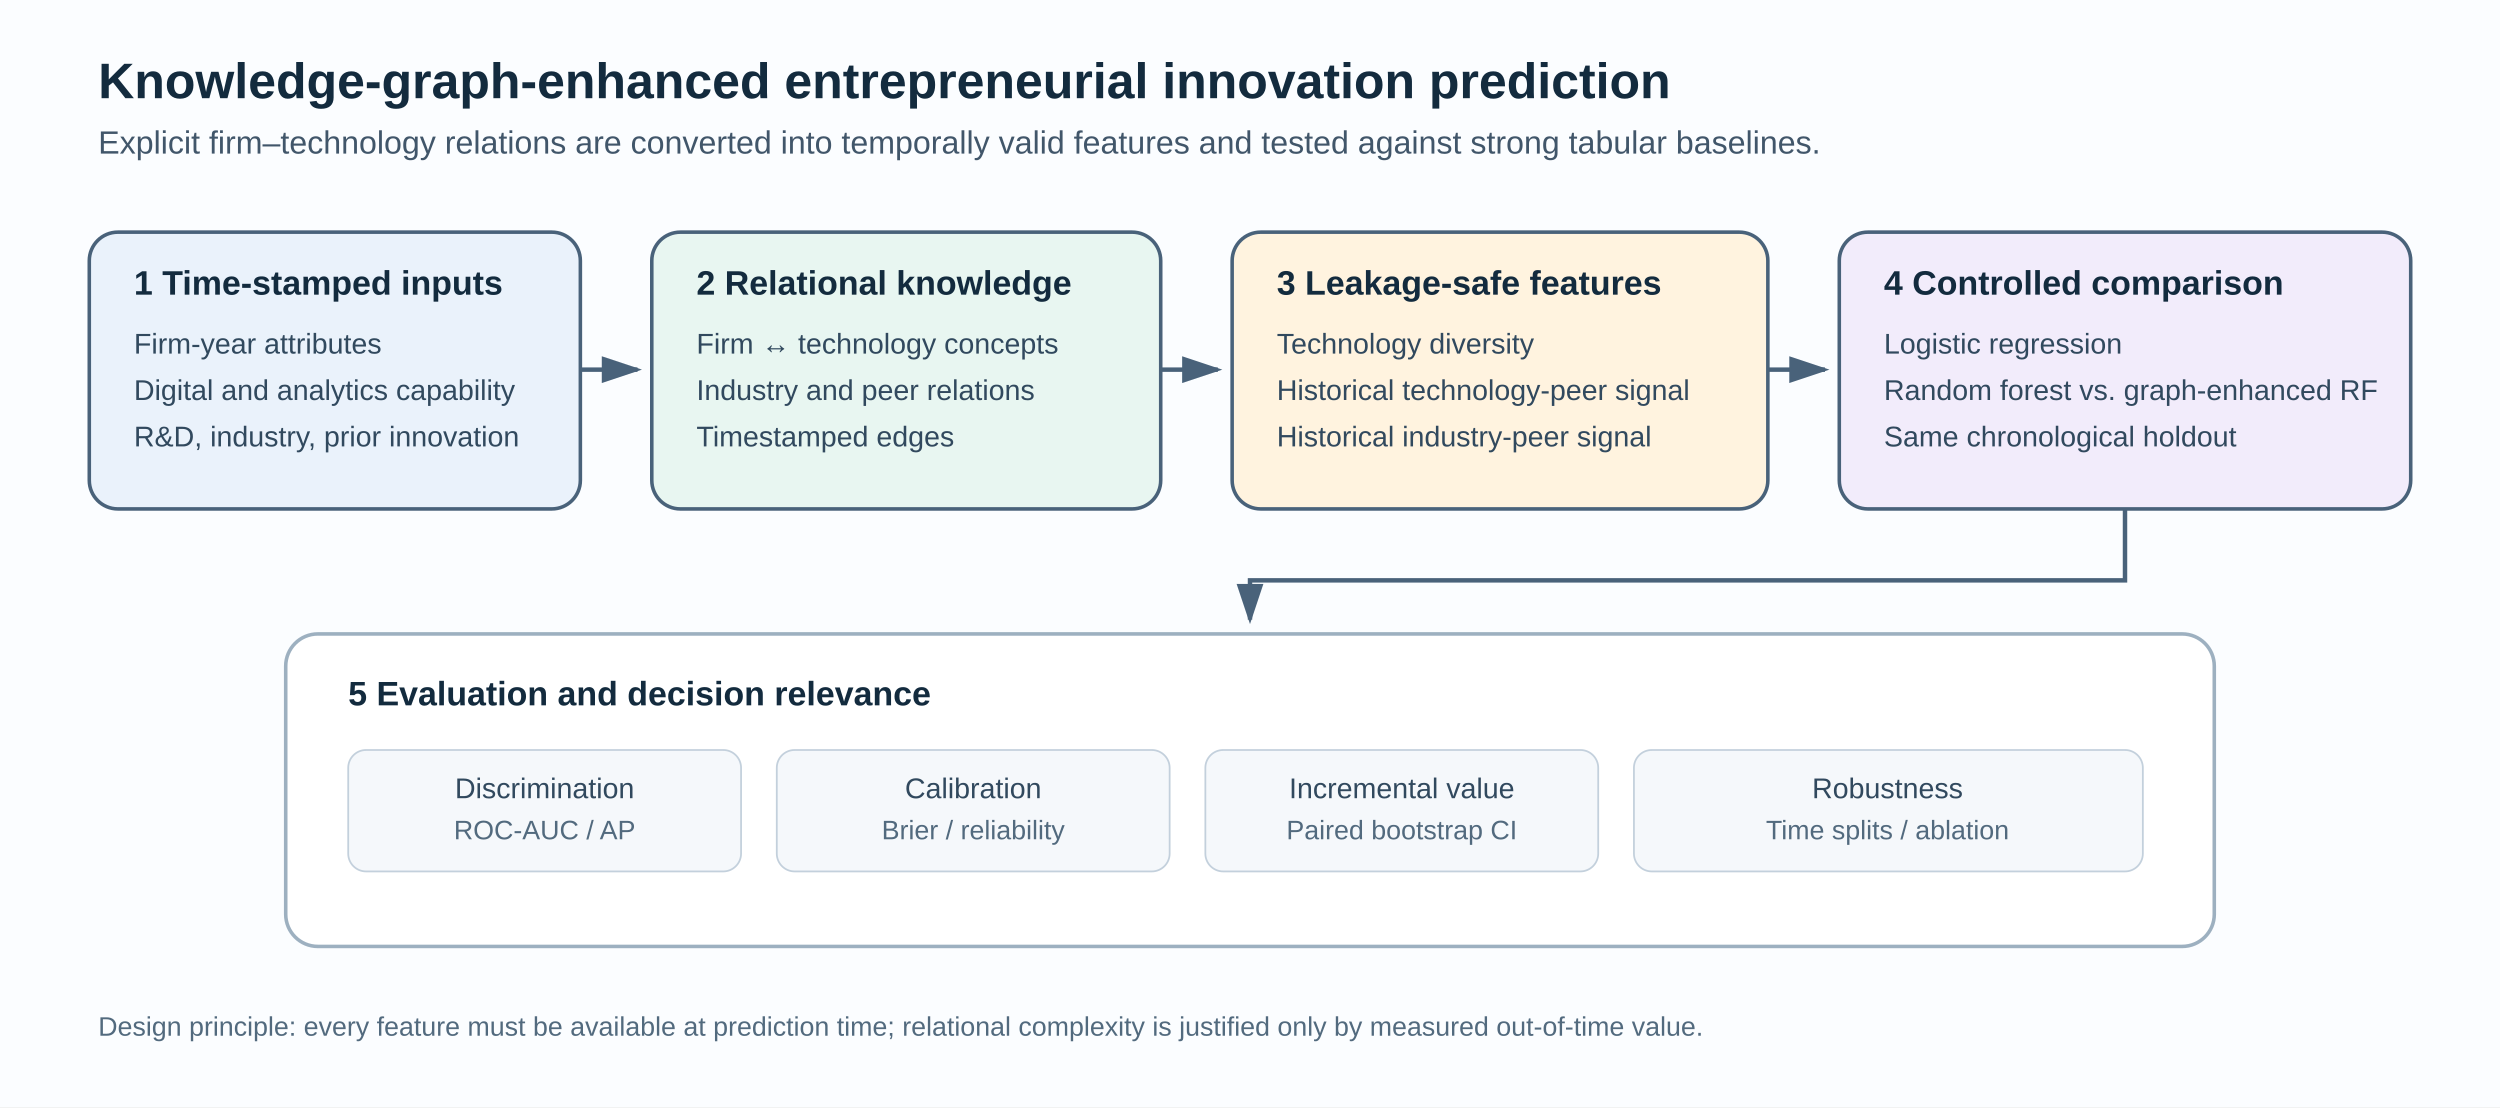
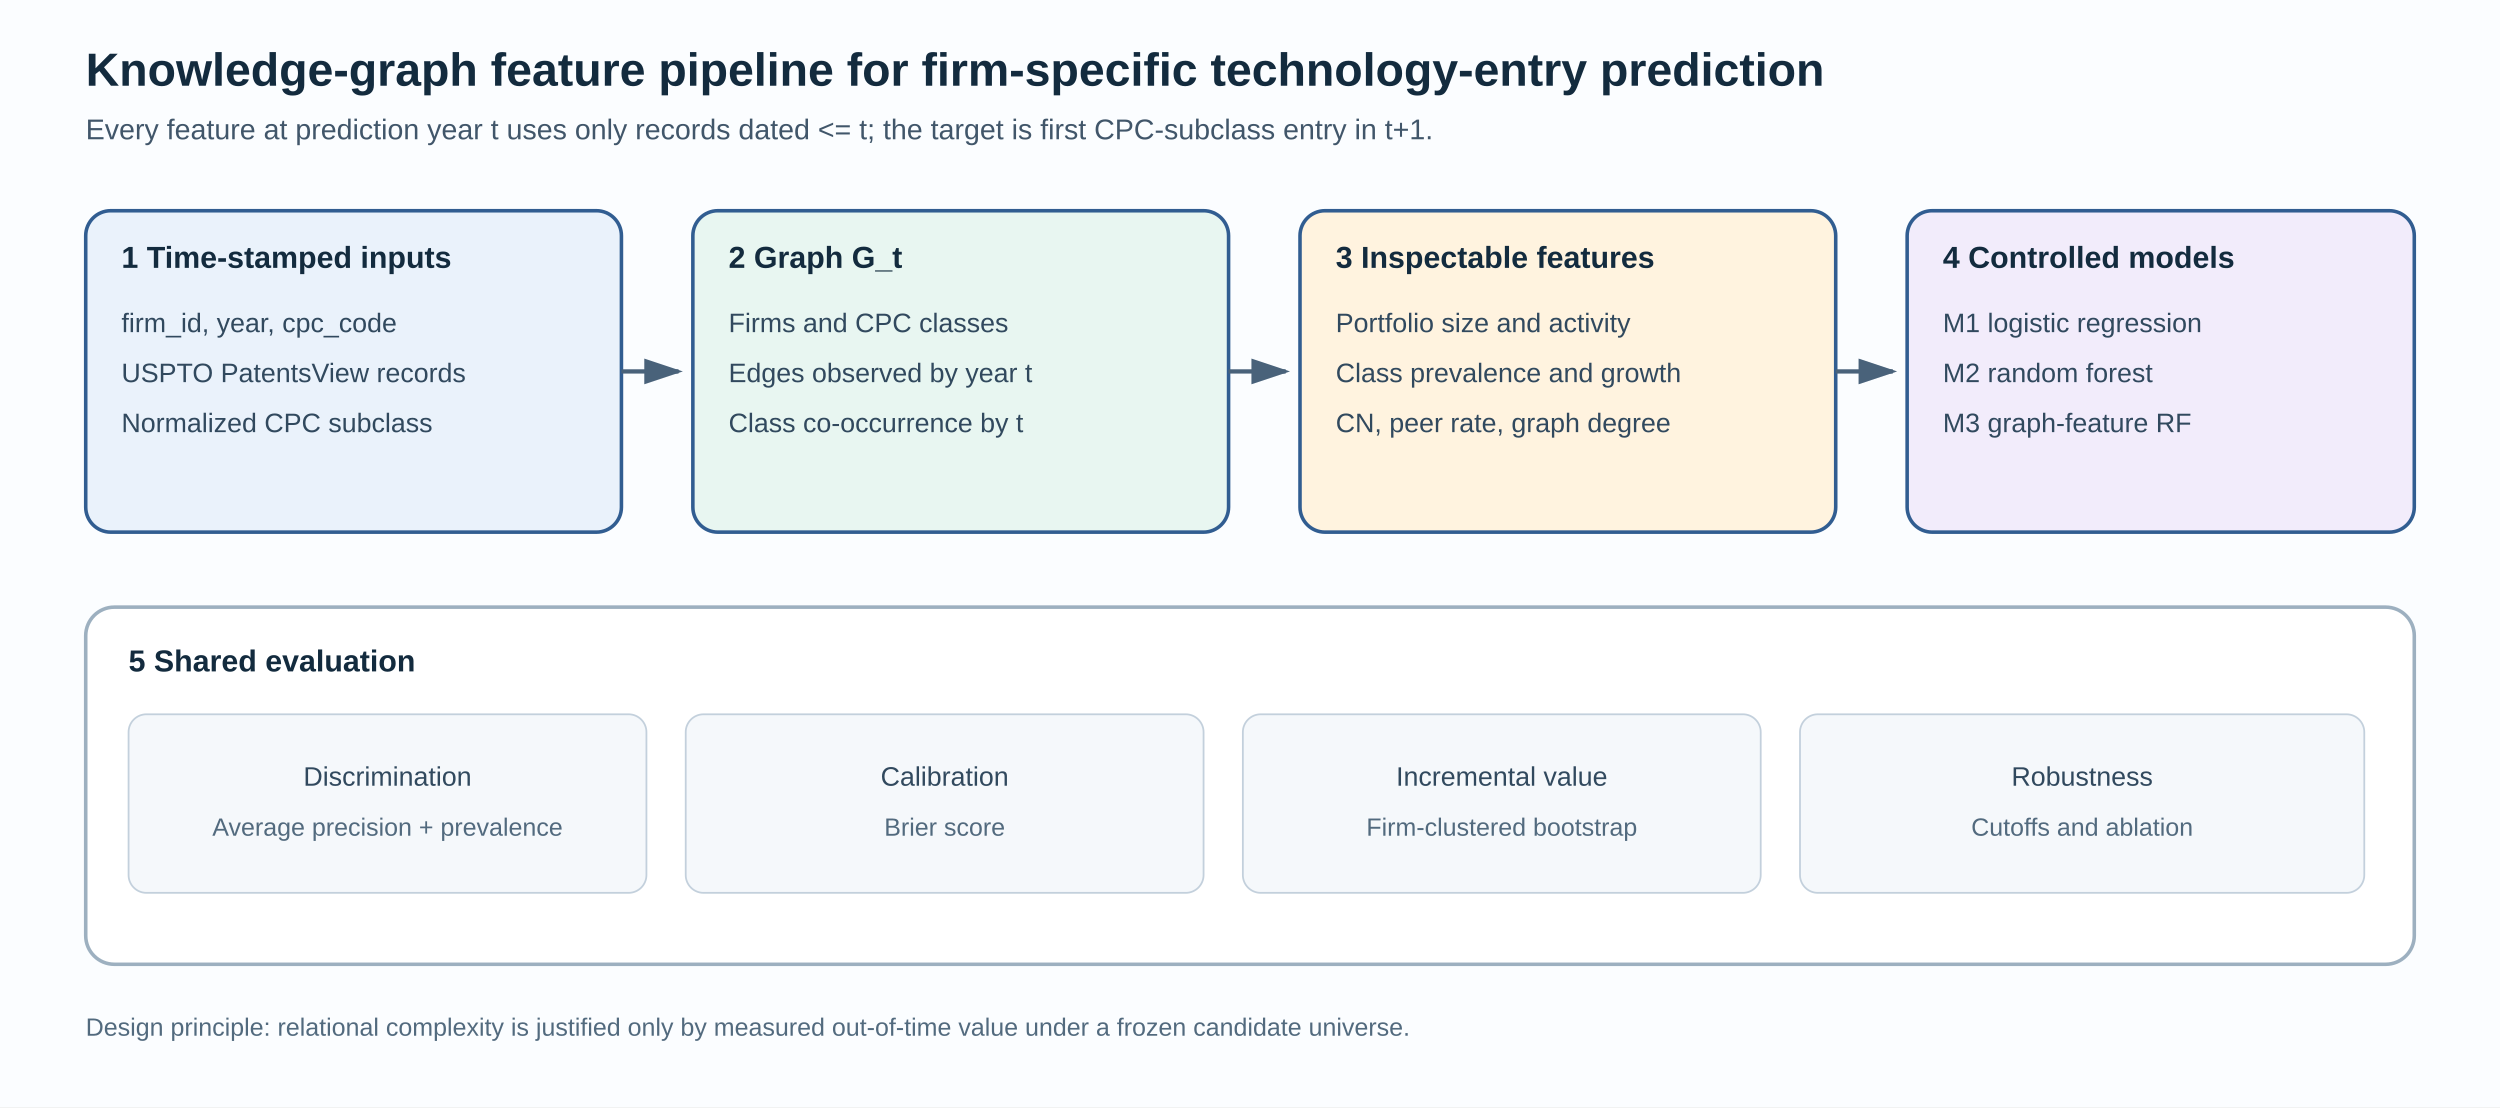
<svg xmlns="http://www.w3.org/2000/svg" width="1400" height="620" viewBox="0 0 1400 620">
  <defs>
    <marker id="arrow" markerWidth="10" markerHeight="10" refX="8" refY="3" orient="auto">
      <path d="M0,0 L0,6 L9,3 z" fill="#49627a" />
    </marker>
-     <style>.h{font:700 28px Arial;fill:#132b3e}.sub{font:18px Arial;fill:#41566a}.box{stroke:#49627a;stroke-width:2;rx:16}.head{font:700 19px Arial;fill:#132b3e}.body{font:16px Arial;fill:#31495e}.edge{stroke:#49627a;stroke-width:2.5;fill:none;marker-end:url(#arrow)}.small{font:15px Arial;fill:#526a7e}</style>
+     <style>
+       .h{font:700 26px Arial,sans-serif;fill:#132b3e}
+       .sub{font:16px Arial,sans-serif;fill:#41566a}
+       .box{stroke:#315d91;stroke-width:2;rx:14}
+       .head{font:700 17px Arial,sans-serif;fill:#132b3e}
+       .body{font:15px Arial,sans-serif;fill:#31495e}
+       .edge{stroke:#49627a;stroke-width:2.4;fill:none;marker-end:url(#arrow)}
+       .small{font:14px Arial,sans-serif;fill:#526a7e}
+     </style>
  </defs>
  <rect width="1400" height="620" fill="#fbfdff" />
-   <text x="55" y="55" class="h">Knowledge-graph-enhanced entrepreneurial innovation prediction</text>
-   <text x="55" y="86" class="sub">Explicit firm–technology relations are converted into temporally valid features and tested against strong tabular baselines.</text>
-   <rect x="50" y="130" width="275" height="155" fill="#eaf2fb" class="box" />
-   <text x="75" y="165" class="head">1  Time-stamped inputs</text>
-   <text x="75" y="198" class="body">Firm-year attributes</text>
-   <text x="75" y="224" class="body">Digital and analytics capability</text>
-   <text x="75" y="250" class="body">R&amp;D, industry, prior innovation</text>
-   <rect x="365" y="130" width="285" height="155" fill="#e8f6f1" class="box" />
-   <text x="390" y="165" class="head">2  Relational knowledge</text>
-   <text x="390" y="198" class="body">Firm ↔ technology concepts</text>
-   <text x="390" y="224" class="body">Industry and peer relations</text>
-   <text x="390" y="250" class="body">Timestamped edges</text>
-   <rect x="690" y="130" width="300" height="155" fill="#fff3df" class="box" />
-   <text x="715" y="165" class="head">3  Leakage-safe features</text>
-   <text x="715" y="198" class="body">Technology diversity</text>
-   <text x="715" y="224" class="body">Historical technology-peer signal</text>
-   <text x="715" y="250" class="body">Historical industry-peer signal</text>
-   <rect x="1030" y="130" width="320" height="155" fill="#f2ecfb" class="box" />
-   <text x="1055" y="165" class="head">4  Controlled comparison</text>
-   <text x="1055" y="198" class="body">Logistic regression</text>
-   <text x="1055" y="224" class="body">Random forest vs. graph-enhanced RF</text>
-   <text x="1055" y="250" class="body">Same chronological holdout</text>
-   <path d="M325 207 H357" class="edge" />
-   <path d="M650 207 H682" class="edge" />
-   <path d="M990 207 H1022" class="edge" />
-   <rect x="160" y="355" width="1080" height="175" fill="#fff" stroke="#9db0c0" stroke-width="2" rx="18" />
-   <text x="195" y="395" class="head">5  Evaluation and decision relevance</text>
-   <g>
-     <rect x="195" y="420" width="220" height="68" fill="#f5f8fb" stroke="#c3d0dc" rx="10" />
-     <text x="305" y="447" text-anchor="middle" class="body">Discrimination</text>
-     <text x="305" y="470" text-anchor="middle" class="small">ROC-AUC / AP</text>
-     <rect x="435" y="420" width="220" height="68" fill="#f5f8fb" stroke="#c3d0dc" rx="10" />
-     <text x="545" y="447" text-anchor="middle" class="body">Calibration</text>
-     <text x="545" y="470" text-anchor="middle" class="small">Brier / reliability</text>
-     <rect x="675" y="420" width="220" height="68" fill="#f5f8fb" stroke="#c3d0dc" rx="10" />
-     <text x="785" y="447" text-anchor="middle" class="body">Incremental value</text>
-     <text x="785" y="470" text-anchor="middle" class="small">Paired bootstrap CI</text>
-     <rect x="915" y="420" width="285" height="68" fill="#f5f8fb" stroke="#c3d0dc" rx="10" />
-     <text x="1057" y="447" text-anchor="middle" class="body">Robustness</text>
-     <text x="1057" y="470" text-anchor="middle" class="small">Time splits / ablation</text>
-   </g>
-   <path d="M1190 285 V325 H700 V347" class="edge" />
-   <text x="55" y="580" class="small">Design principle: every feature must be available at prediction time; relational complexity is justified only by measured out-of-time value.</text>
+   <text x="48" y="48" class="h">Knowledge-graph feature pipeline for firm-specific technology-entry prediction</text>
+   <text x="48" y="78" class="sub">Every feature at prediction year t uses only records dated &lt;= t; the target is first CPC-subclass entry in t+1.</text>
+   <rect x="48" y="118" width="300" height="180" fill="#eaf2fb" class="box" />
+   <text x="68" y="150" class="head">1  Time-stamped inputs</text>
+   <text x="68" y="186" class="body">firm_id, year, cpc_code</text>
+   <text x="68" y="214" class="body">USPTO PatentsView records</text>
+   <text x="68" y="242" class="body">Normalized CPC subclass</text>
+   <rect x="388" y="118" width="300" height="180" fill="#e8f6f1" class="box" />
+   <text x="408" y="150" class="head">2  Graph G_t</text>
+   <text x="408" y="186" class="body">Firms and CPC classes</text>
+   <text x="408" y="214" class="body">Edges observed by year t</text>
+   <text x="408" y="242" class="body">Class co-occurrence by t</text>
+   <rect x="728" y="118" width="300" height="180" fill="#fff3df" class="box" />
+   <text x="748" y="150" class="head">3  Inspectable features</text>
+   <text x="748" y="186" class="body">Portfolio size and activity</text>
+   <text x="748" y="214" class="body">Class prevalence and growth</text>
+   <text x="748" y="242" class="body">CN, peer rate, graph degree</text>
+   <rect x="1068" y="118" width="284" height="180" fill="#f2ecfb" class="box" />
+   <text x="1088" y="150" class="head">4  Controlled models</text>
+   <text x="1088" y="186" class="body">M1 logistic regression</text>
+   <text x="1088" y="214" class="body">M2 random forest</text>
+   <text x="1088" y="242" class="body">M3 graph-feature RF</text>
+   <path d="M348 208 H380" class="edge" />
+   <path d="M688 208 H720" class="edge" />
+   <path d="M1028 208 H1060" class="edge" />
+   <rect x="48" y="340" width="1304" height="200" fill="#ffffff" stroke="#9db0c0" stroke-width="2" rx="16" />
+   <text x="72" y="376" class="head">5  Shared evaluation</text>
+   <rect x="72" y="400" width="290" height="100" fill="#f5f8fb" stroke="#c3d0dc" rx="10" />
+   <text x="217" y="440" text-anchor="middle" class="body">Discrimination</text>
+   <text x="217" y="468" text-anchor="middle" class="small">Average precision + prevalence</text>
+   <rect x="384" y="400" width="290" height="100" fill="#f5f8fb" stroke="#c3d0dc" rx="10" />
+   <text x="529" y="440" text-anchor="middle" class="body">Calibration</text>
+   <text x="529" y="468" text-anchor="middle" class="small">Brier score</text>
+   <rect x="696" y="400" width="290" height="100" fill="#f5f8fb" stroke="#c3d0dc" rx="10" />
+   <text x="841" y="440" text-anchor="middle" class="body">Incremental value</text>
+   <text x="841" y="468" text-anchor="middle" class="small">Firm-clustered bootstrap</text>
+   <rect x="1008" y="400" width="316" height="100" fill="#f5f8fb" stroke="#c3d0dc" rx="10" />
+   <text x="1166" y="440" text-anchor="middle" class="body">Robustness</text>
+   <text x="1166" y="468" text-anchor="middle" class="small">Cutoffs and ablation</text>
+   <text x="48" y="580" class="small">Design principle: relational complexity is justified only by measured out-of-time value under a frozen candidate universe.</text>
</svg>
